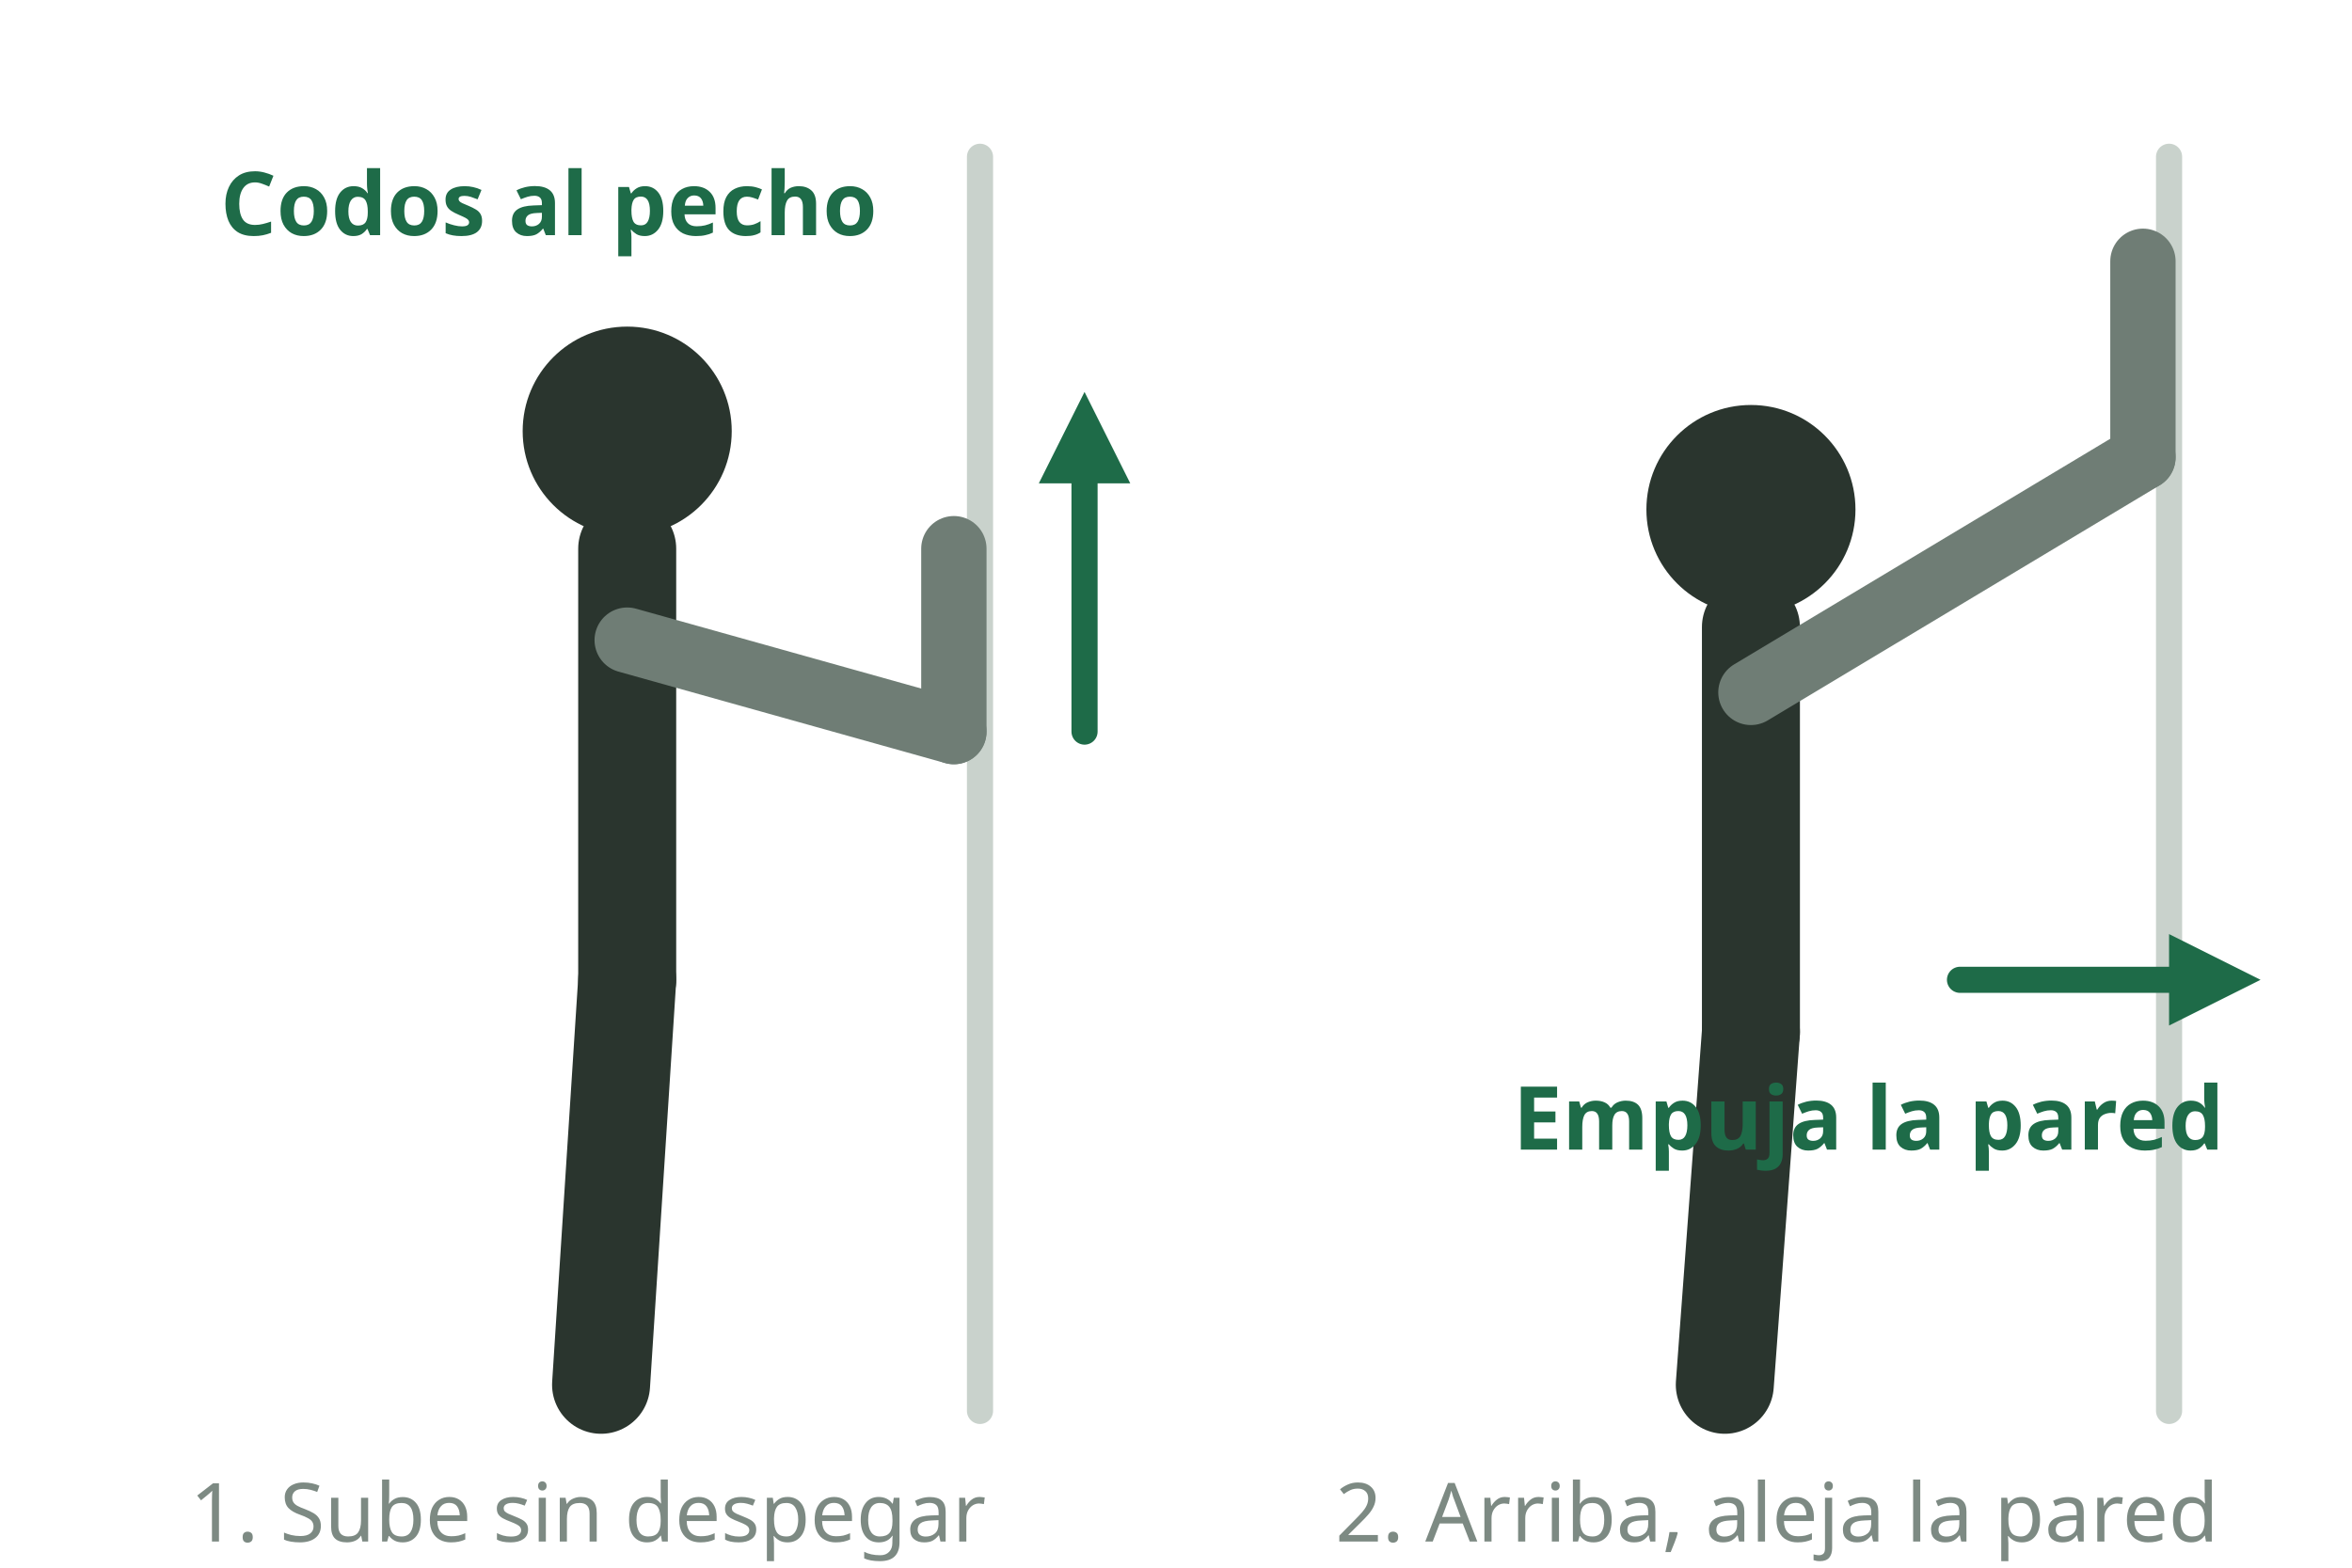
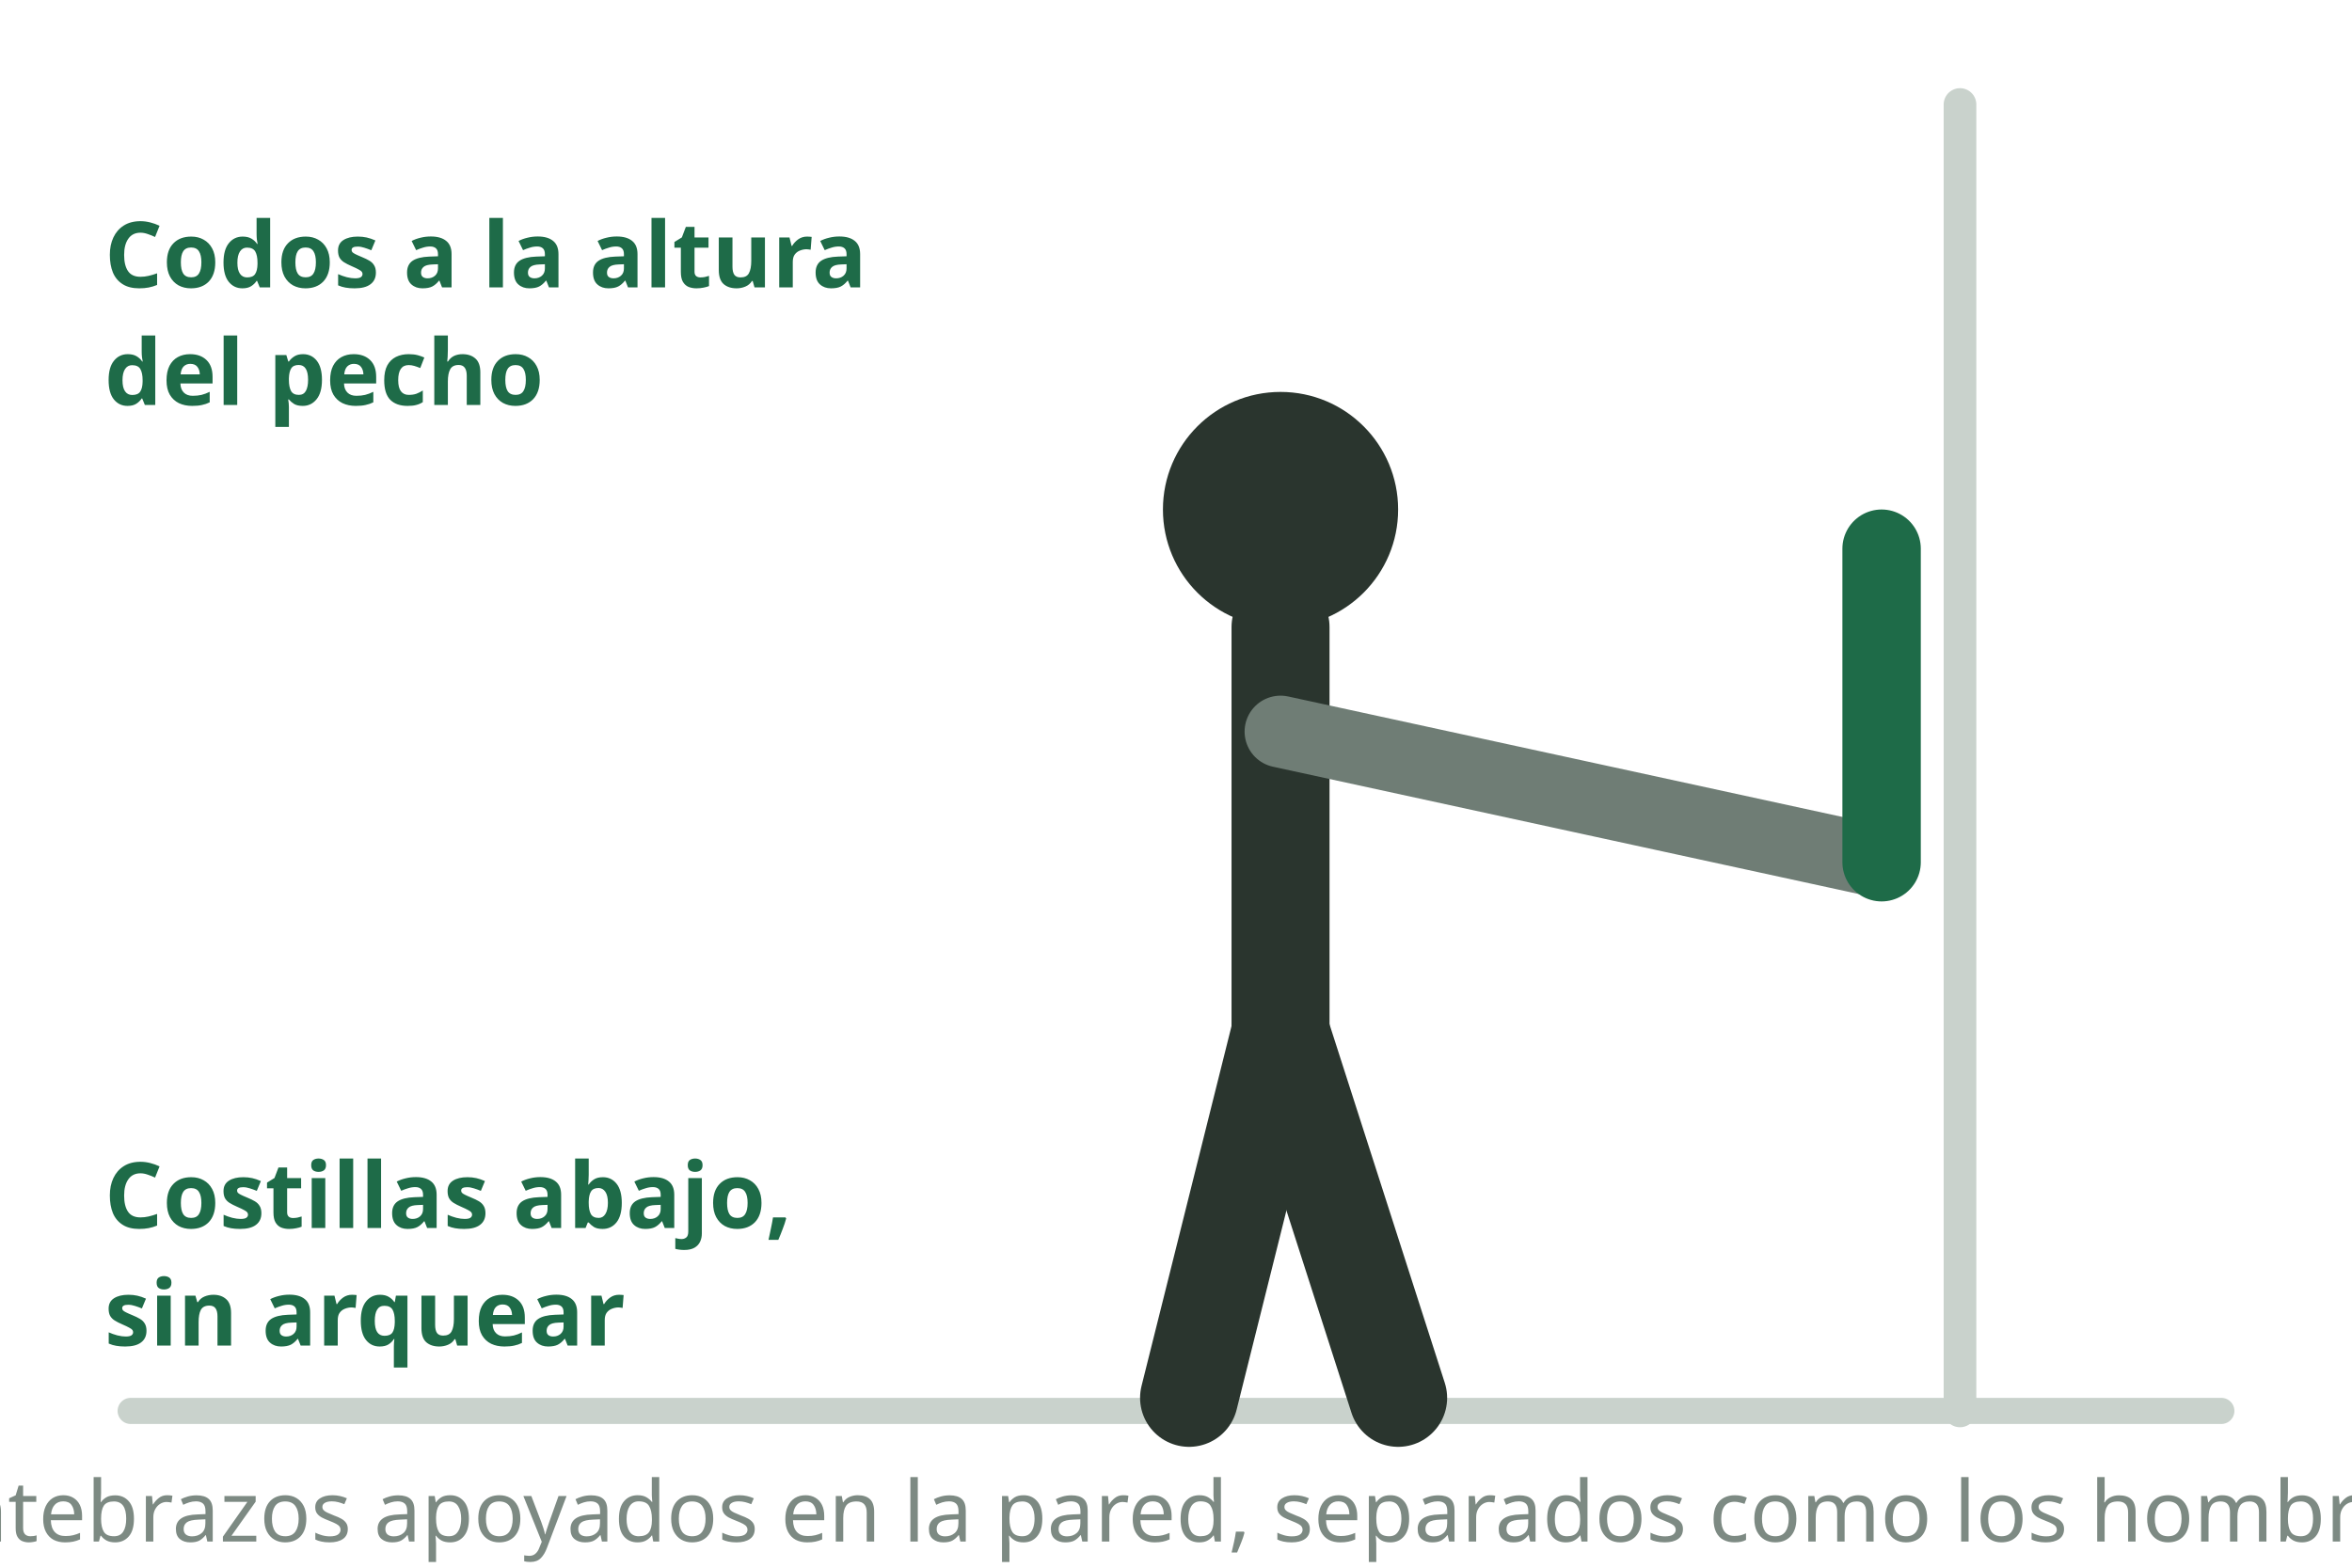
- <svg xmlns="http://www.w3.org/2000/svg" viewBox="0 0 360 240" width="360" height="240" role="img" aria-label="Deslizamiento de serrato: los antebrazos suben por la pared y arriba se empuja la pared">
+ <svg xmlns="http://www.w3.org/2000/svg" viewBox="0 0 360 240" width="360" height="240" role="img" aria-label="Inicio: antebrazos apoyados en la pared con los codos a la altura del pecho">
  <style>
    .suelo { stroke: #c9d2cc; stroke-width: 4; stroke-linecap: round }
-     .pared { stroke: #c9d2cc; stroke-width: 4; stroke-linecap: round }
+     .pared { stroke: #c9d2cc; stroke-width: 5; stroke-linecap: round }
    .cuerpo { stroke: #2a352e; stroke-width: 15; stroke-linecap: round; fill: none }
-     .brazo { stroke: #6f7d75; stroke-width: 10; stroke-linecap: round; fill: none }
+     .brazo { stroke: #6f7d75; stroke-width: 11; stroke-linecap: round; fill: none }
    .cabeza { fill: #2a352e }
-     .pie { stroke: #1E6B48; stroke-width: 12; stroke-linecap: round; fill: none }
-     .flecha { stroke: #1E6B48; stroke-width: 4; fill: none; stroke-linecap: round }
+     .activo { stroke: #1E6B48; stroke-width: 12; stroke-linecap: round; fill: none }
+     .antes { stroke: #b9c3bd; stroke-width: 11; stroke-linecap: round; fill: none }
+     .banda { stroke: #1E6B48; stroke-width: 3.5; fill: none; stroke-dasharray: 2 6; stroke-linecap: round }
+     .flecha { stroke: #1E6B48; stroke-width: 4.5; fill: none; stroke-linecap: round }
    .rot { fill: #1E6B48 }
+     .mal { stroke: #c4634f; stroke-width: 5; stroke-linecap: round; fill: none }
+     .malrot { fill: #c4634f }
    .guia { stroke: #9aa7a0; stroke-width: 3; stroke-dasharray: 6 6; fill: none }
-     .banda { stroke: #1E6B48; stroke-width: 3.5; fill: none; stroke-dasharray: 2 5; stroke-linecap: round }
-     .izq { font: 600 13.5px system-ui, sans-serif; fill: #1E6B48; text-anchor: start }
-     .der { font: 600 13.5px system-ui, sans-serif; fill: #1E6B48; text-anchor: end }
-     .cen { font: 600 13.5px system-ui, sans-serif; fill: #1E6B48; text-anchor: middle }
-     .nota { font: 400 12.5px system-ui, sans-serif; fill: #7d8a83; text-anchor: middle }
-     .chico { font: 400 11.5px system-ui, sans-serif; fill: #7d8a83; text-anchor: middle }
+     .izq { font: 600 14px system-ui, sans-serif; fill: #1E6B48; text-anchor: start }
+     .der { font: 600 14px system-ui, sans-serif; fill: #1E6B48; text-anchor: end }
+     .cen { font: 600 14px system-ui, sans-serif; fill: #1E6B48; text-anchor: middle }
+     .malt { font: 600 14px system-ui, sans-serif; fill: #c4634f; text-anchor: middle }
+     .nota { font: 400 13px system-ui, sans-serif; fill: #7d8a83; text-anchor: middle }
  </style>
-   <path class="pared" d="M150 24 V216" />
-   <path class="pared" d="M332 24 V216" />
-   <circle class="cabeza" cx="96" cy="66" r="16" />
-   <path class="cuerpo" d="M96 84 V150" />
-   <path class="cuerpo" d="M96 150 L92 212" />
-   <path class="brazo" d="M96 98 L146 112" />
-   <path class="brazo" d="M146 112 V84" />
-   <path class="flecha" d="M166 112 V70" />
-   <path class="rot" d="M166 60 l7 14 h-14 z" />
-   <text class="cen" x="84" y="36">Codos al pecho</text>
-   <text class="nota" x="90" y="236">1. Sube sin despegar</text>
-   <circle class="cabeza" cx="268" cy="78" r="16" />
-   <path class="cuerpo" d="M268 96 V158" />
-   <path class="cuerpo" d="M268 158 L264 212" />
-   <path class="brazo" d="M268 106 L328 70" />
-   <path class="brazo" d="M328 70 V40" />
-   <path class="flecha" d="M300 150 H336" />
-   <path class="rot" d="M346 150 l-14 7 v-14 z" />
-   <text class="cen" x="286" y="176">Empuja la pared</text>
-   <text class="nota" x="272" y="236">2. Arriba, aleja la pared</text>
+   <path class="pared" d="M300 16 V216" />
+   <line class="suelo" x1="20" y1="216" x2="340" y2="216" />
+   <circle class="cabeza" cx="196" cy="78" r="18" />
+   <path class="cuerpo" d="M196 96 V158" />
+   <path class="cuerpo" d="M196 158 L182 214" />
+   <path class="cuerpo" d="M196 158 L214 214" />
+   <path class="brazo" d="M196 112 L288 132" />
+   <path class="activo" d="M288 132 V84" />
+   <text class="izq" x="16" y="44">Codos a la altura</text>
+   <text class="izq" x="16" y="62">del pecho</text>
+   <text class="izq" x="16" y="188">Costillas abajo,</text>
+   <text class="izq" x="16" y="206">sin arquear</text>
+   <text class="nota" x="180" y="236">Antebrazos apoyados en la pared, separados como los hombros</text>
</svg>
